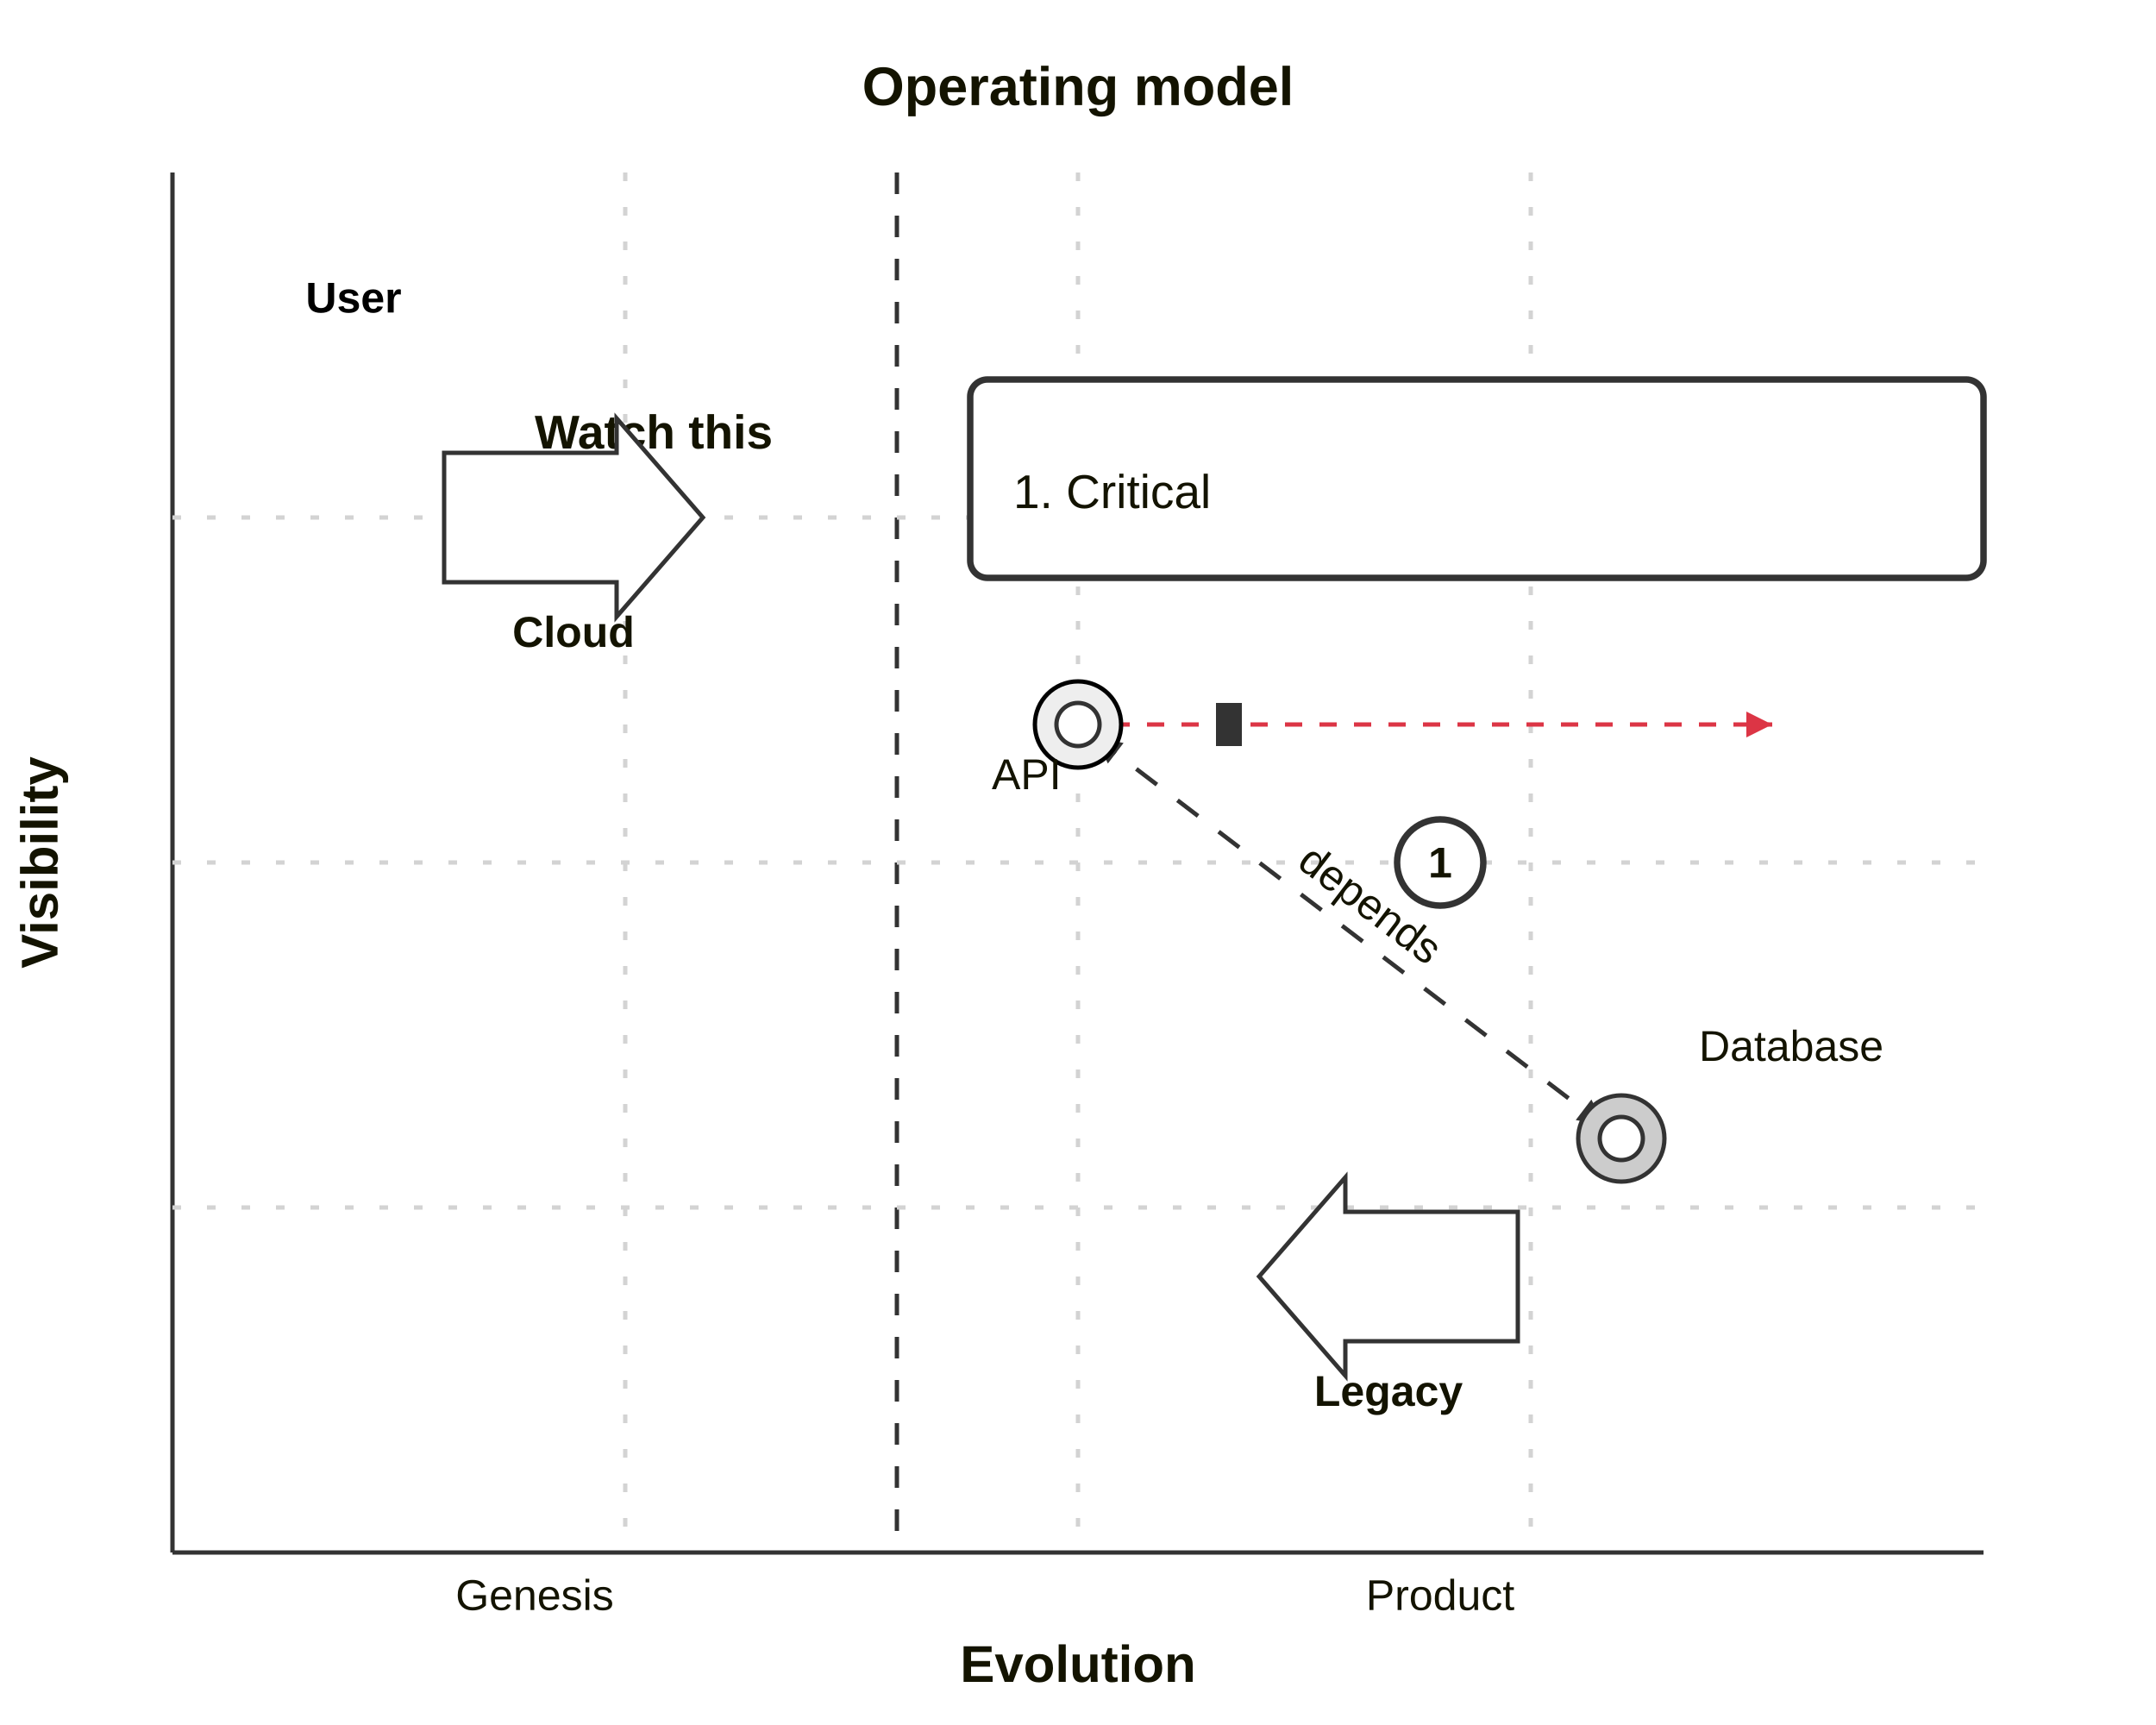
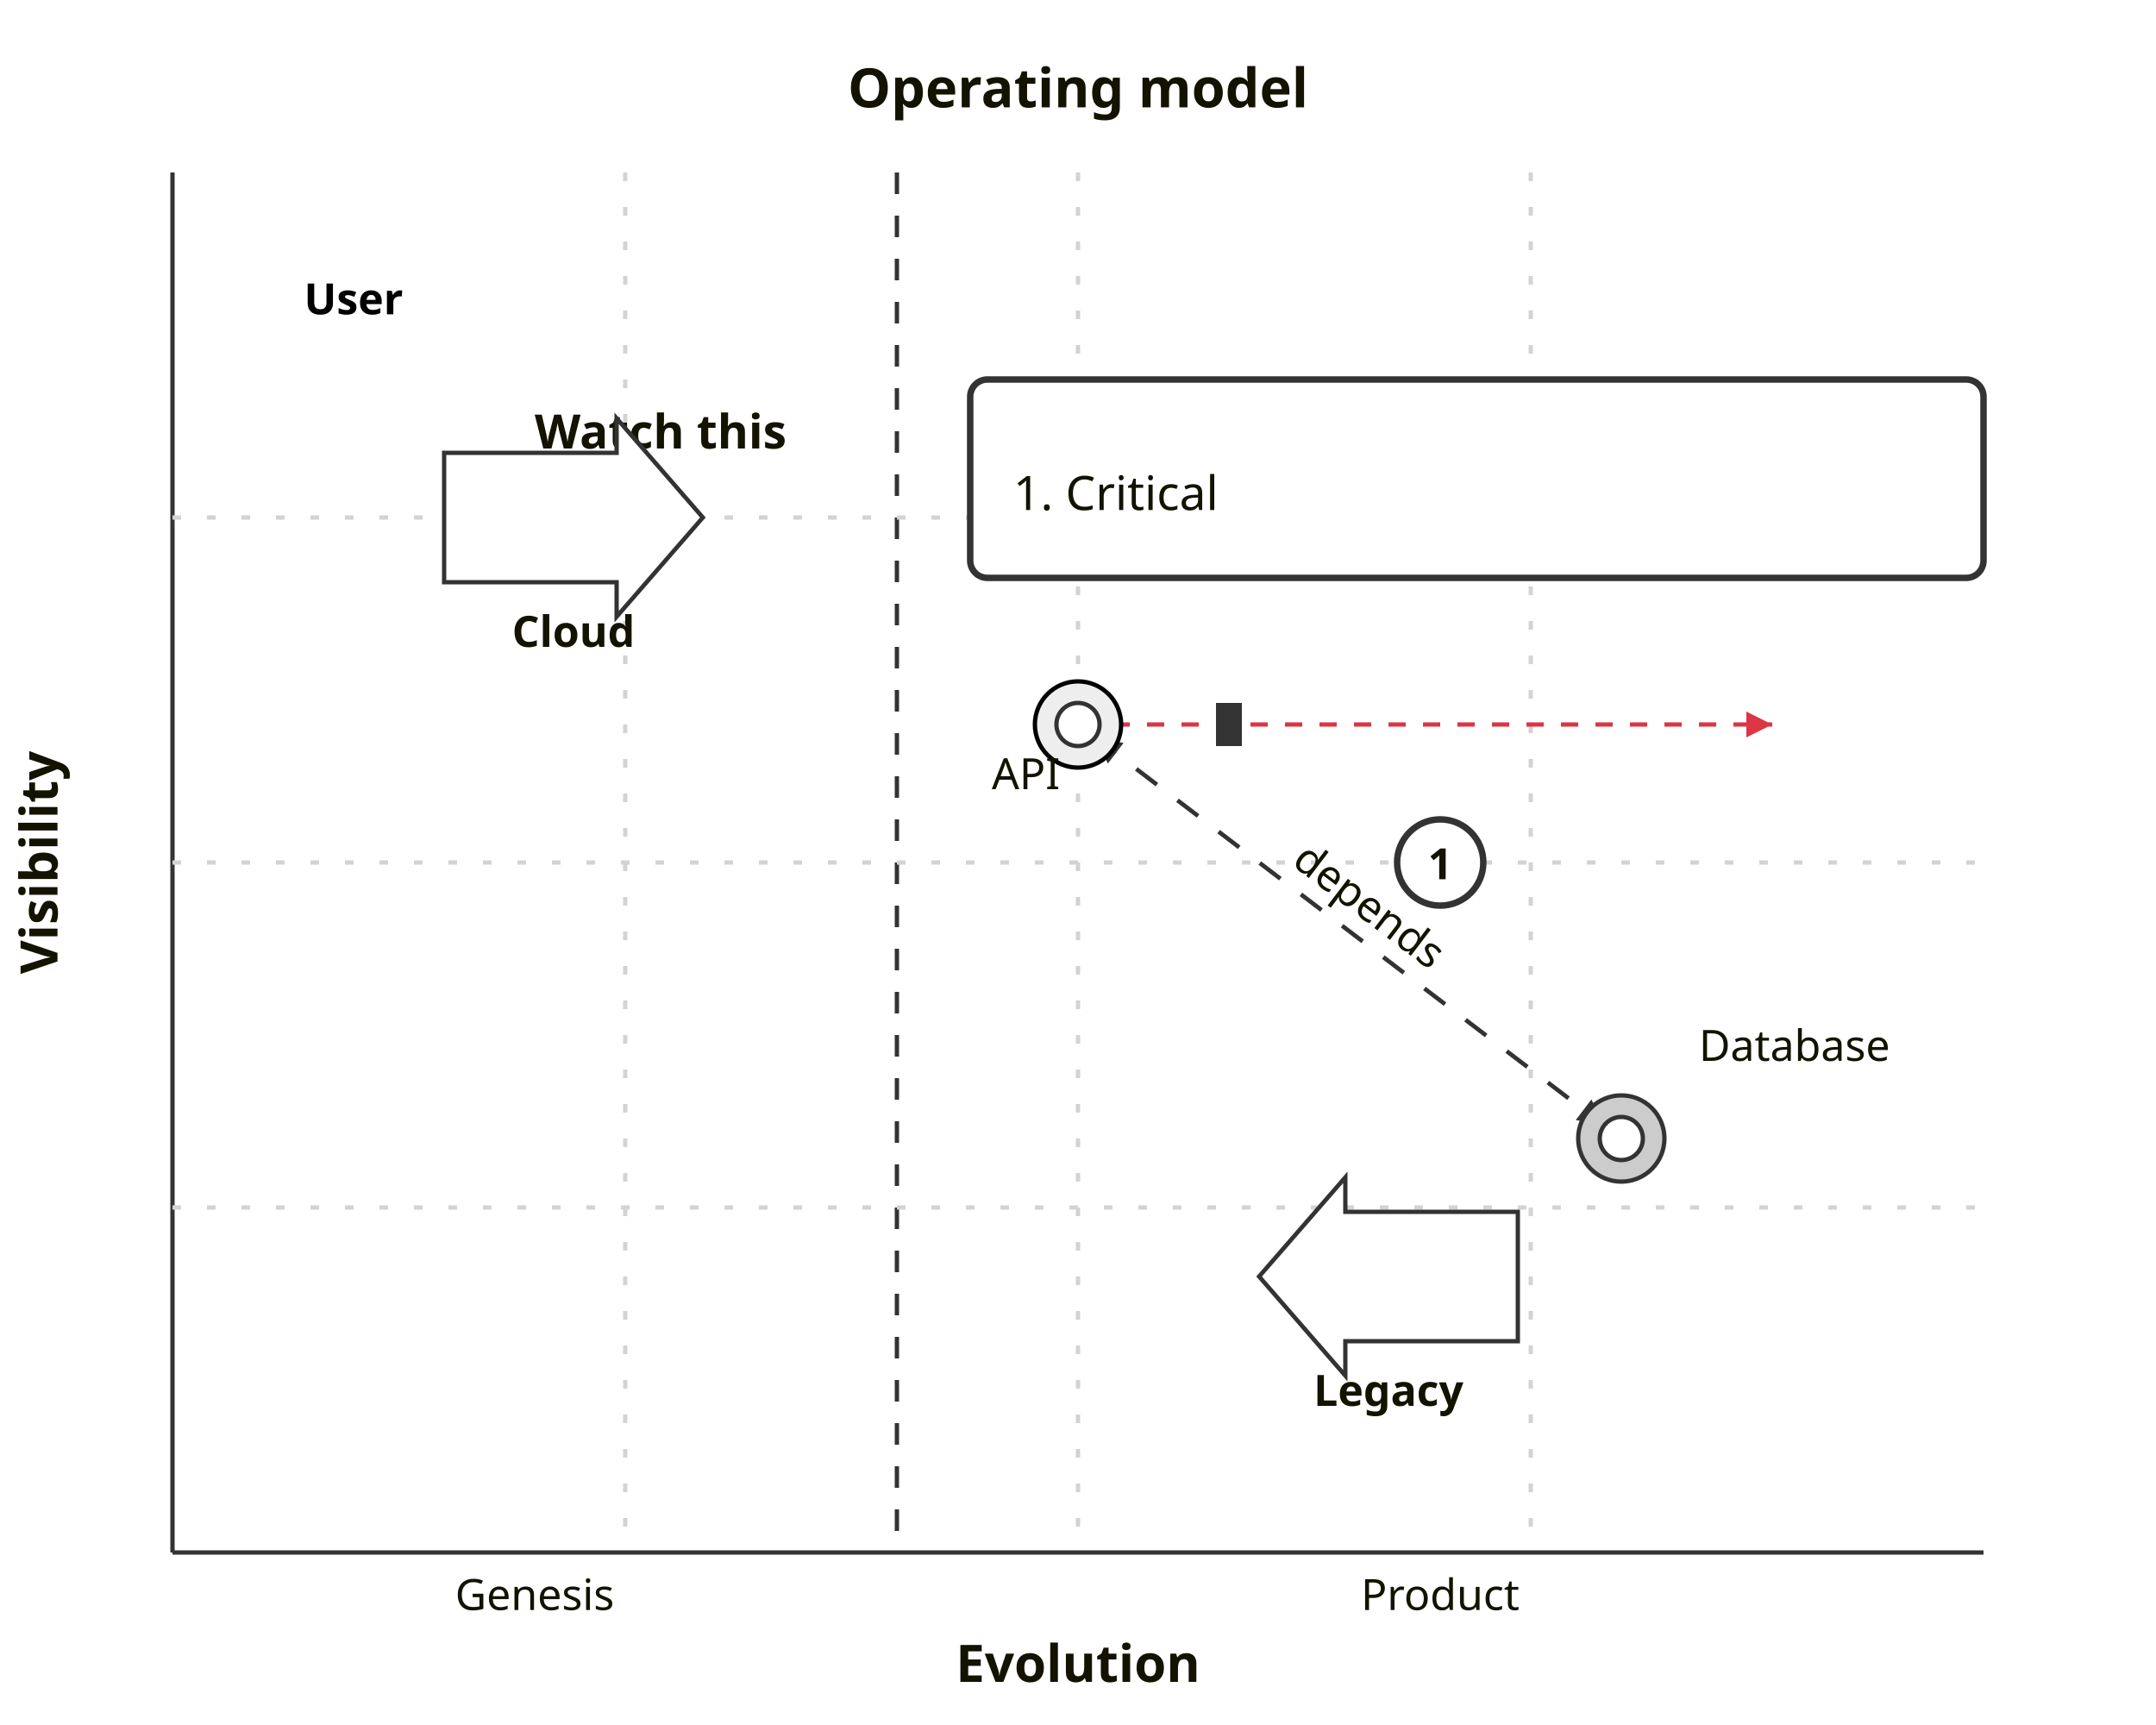
<svg xmlns="http://www.w3.org/2000/svg" aria-labelledby="diagram-title" role="img" style="max-width: 500px;" viewBox="0 0 500 400" width="100%">
  <rect class="wardley-background" data-role="group" fill="#ffffff" height="400" id="wardley-background-0" width="500" x="0" y="0" />
-   <text class="wardley-title" data-role="title" dominant-baseline="central" fill="#131300" font-family="Arial, sans-serif" font-size="12.6" font-weight="700" id="title-1" text-anchor="middle" x="250" y="20">Operating model</text>
+   <text class="wardley-title" data-role="title" dominant-baseline="central" fill="#131300" font-family="sans-serif" font-size="12.6" font-weight="700" id="title-1" text-anchor="middle" x="250" y="20">Operating model</text>
  <line class="wardley-axis" data-role="edge" id="wardley-axis-2" stroke="#333333" stroke-linecap="butt" stroke-linejoin="miter" stroke-width="1" x1="40" x2="460" y1="360" y2="360" />
  <line class="wardley-axis" data-role="edge" id="wardley-axis-3" stroke="#333333" stroke-linecap="butt" stroke-linejoin="miter" stroke-width="1" x1="40" x2="40" y1="40" y2="360" />
-   <text class="wardley-axis-label wardley-axis-label-x" data-role="label" dominant-baseline="alphabetic" fill="#131300" font-family="Arial, sans-serif" font-size="12" font-weight="700" id="label-4" text-anchor="middle" x="250" y="390">Evolution</text>
+   <text class="wardley-axis-label wardley-axis-label-x" data-role="label" dominant-baseline="alphabetic" fill="#131300" font-family="sans-serif" font-size="12" font-weight="700" id="label-4" text-anchor="middle" x="250" y="390">Evolution</text>
  <g class="wardley-axis-label-y-group" id="wardley-y-label-5" transform="rotate(-90 13.3333 200)">
-     <text class="wardley-axis-label wardley-axis-label-y" data-role="label" dominant-baseline="alphabetic" fill="#131300" font-family="Arial, sans-serif" font-size="12" font-weight="700" id="label-6" text-anchor="middle" x="13.333" y="200">Visibility</text>
+     <text class="wardley-axis-label wardley-axis-label-y" data-role="label" dominant-baseline="alphabetic" fill="#131300" font-family="sans-serif" font-size="12" font-weight="700" id="label-6" text-anchor="middle" x="13.333" y="200">Visibility</text>
  </g>
-   <text class="wardley-stage-label" data-role="label" dominant-baseline="alphabetic" fill="#131300" font-family="Arial, sans-serif" font-size="10" font-weight="400" id="label-7" text-anchor="middle" x="124" y="373.333">Genesis</text>
+   <text class="wardley-stage-label" data-role="label" dominant-baseline="alphabetic" fill="#131300" font-family="sans-serif" font-size="10" font-weight="400" id="label-7" text-anchor="middle" x="124" y="373.333">Genesis</text>
  <line class="wardley-stage-boundary" data-role="edge" id="wardley-stage-boundary-8" stroke="#000000" stroke-dasharray="5 5" stroke-linecap="butt" stroke-linejoin="miter" stroke-opacity="0.8" stroke-width="1" x1="208" x2="208" y1="40" y2="360" />
-   <text class="wardley-stage-label" data-role="label" dominant-baseline="alphabetic" fill="#131300" font-family="Arial, sans-serif" font-size="10" font-weight="400" id="label-9" text-anchor="middle" x="334" y="373.333">Product</text>
+   <text class="wardley-stage-label" data-role="label" dominant-baseline="alphabetic" fill="#131300" font-family="sans-serif" font-size="10" font-weight="400" id="label-9" text-anchor="middle" x="334" y="373.333">Product</text>
  <line class="wardley-grid-line" data-role="edge" id="wardley-grid-10" stroke="#d3d3d3" stroke-dasharray="2 6" stroke-linecap="butt" stroke-linejoin="miter" stroke-width="1" x1="145" x2="145" y1="40" y2="360" />
  <line class="wardley-grid-line" data-role="edge" id="wardley-grid-11" stroke="#d3d3d3" stroke-dasharray="2 6" stroke-linecap="butt" stroke-linejoin="miter" stroke-width="1" x1="40" x2="460" y1="280" y2="280" />
  <line class="wardley-grid-line" data-role="edge" id="wardley-grid-12" stroke="#d3d3d3" stroke-dasharray="2 6" stroke-linecap="butt" stroke-linejoin="miter" stroke-width="1" x1="250" x2="250" y1="40" y2="360" />
  <line class="wardley-grid-line" data-role="edge" id="wardley-grid-13" stroke="#d3d3d3" stroke-dasharray="2 6" stroke-linecap="butt" stroke-linejoin="miter" stroke-width="1" x1="40" x2="460" y1="200" y2="200" />
  <line class="wardley-grid-line" data-role="edge" id="wardley-grid-14" stroke="#d3d3d3" stroke-dasharray="2 6" stroke-linecap="butt" stroke-linejoin="miter" stroke-width="1" x1="355" x2="355" y1="40" y2="360" />
  <line class="wardley-grid-line" data-role="edge" id="wardley-grid-15" stroke="#d3d3d3" stroke-dasharray="2 6" stroke-linecap="butt" stroke-linejoin="miter" stroke-width="1" x1="40" x2="460" y1="120" y2="120" />
  <line aria-label="depends" class="wardley-link" data-role="edge" id="wardley-link-16" stroke="#333333" stroke-dasharray="6 6" stroke-linecap="butt" stroke-linejoin="miter" stroke-width="1" x1="253.977" x2="372.023" y1="171.03" y2="260.97" />
  <polygon class="wardley-link-arrow" data-role="edge" fill="#333333" id="wardley-arrow-17" points="372.023,260.97 365.432,259.72 369.068,254.947" />
  <polygon class="wardley-link-arrow" data-role="edge" fill="#333333" id="wardley-arrow-18" points="253.977,171.03 260.568,172.28 256.932,177.053" />
  <g class="wardley-link-label-group" id="wardley-link-label-group-19" transform="rotate(37.3039 317.8483 209.6365)">
-     <text class="wardley-link-label" data-role="label" dominant-baseline="central" fill="#131300" font-family="Arial, sans-serif" font-size="10" font-weight="400" id="label-20" text-anchor="middle" x="317.848" y="209.637">depends</text>
+     <text class="wardley-link-label" data-role="label" dominant-baseline="central" fill="#131300" font-family="sans-serif" font-size="10" font-weight="400" id="label-20" text-anchor="middle" x="317.848" y="209.637">depends</text>
  </g>
  <line class="wardley-trend" data-role="edge" id="wardley-trend-21" stroke="#dc3545" stroke-dasharray="4 4" stroke-linecap="butt" stroke-linejoin="miter" stroke-width="1" x1="250" x2="411" y1="168" y2="168" />
  <polygon class="wardley-trend-arrow" data-role="edge" fill="#dc3545" id="wardley-arrow-22" points="411,168 405,171 405,165" />
-   <text class="wardley-node-label" data-role="label" dominant-baseline="central" fill="#000000" font-family="Arial, sans-serif" font-size="10" font-weight="700" id="label-23" text-anchor="middle" x="82" y="69">User</text>
+   <text class="wardley-node-label" data-role="label" dominant-baseline="central" fill="#000000" font-family="sans-serif" font-size="10" font-weight="700" id="label-23" text-anchor="middle" x="82" y="69">User</text>
  <circle class="wardley-build-overlay" cx="250" cy="168" data-role="node" fill="#eeeeee" id="wardley-strategy-24" r="10" stroke="#000000" stroke-linecap="butt" stroke-linejoin="miter" stroke-width="1" />
  <circle aria-label="API" class="wardley-component" cx="250" cy="168" data-role="node" fill="#ffffff" id="wardley-component-25" r="5" stroke="#333333" stroke-linecap="butt" stroke-linejoin="miter" stroke-width="1" />
  <line class="wardley-inertia" data-role="annotation" id="wardley-inertia-26" stroke="#333333" stroke-linecap="butt" stroke-linejoin="miter" stroke-width="6" x1="285" x2="285" y1="163" y2="173" />
-   <text class="wardley-node-label" data-role="label" dominant-baseline="alphabetic" fill="#131300" font-family="Arial, sans-serif" font-size="10" font-weight="400" id="label-27" text-anchor="start" x="230" y="183">API</text>
+   <text class="wardley-node-label" data-role="label" dominant-baseline="alphabetic" fill="#131300" font-family="sans-serif" font-size="10" font-weight="400" id="label-27" text-anchor="start" x="230" y="183">API</text>
  <circle class="wardley-buy-overlay" cx="376" cy="264" data-role="node" fill="#cccccc" id="wardley-strategy-28" r="10" stroke="#333333" stroke-linecap="butt" stroke-linejoin="miter" stroke-width="1" />
  <circle aria-label="Database" class="wardley-component" cx="376" cy="264" data-role="node" fill="#ffffff" id="wardley-component-29" r="5" stroke="#333333" stroke-linecap="butt" stroke-linejoin="miter" stroke-width="1" />
-   <text class="wardley-node-label" data-role="label" dominant-baseline="alphabetic" fill="#131300" font-family="Arial, sans-serif" font-size="10" font-weight="400" id="label-30" text-anchor="start" x="394" y="246">Database</text>
+   <text class="wardley-node-label" data-role="label" dominant-baseline="alphabetic" fill="#131300" font-family="sans-serif" font-size="10" font-weight="400" id="label-30" text-anchor="start" x="394" y="246">Database</text>
  <circle class="wardley-annotation-circle" cx="334" cy="200" data-role="annotation" fill="#ffffff" id="wardley-annotation-31" r="10" stroke="#333333" stroke-linecap="butt" stroke-linejoin="miter" stroke-width="1.5" />
-   <text class="wardley-annotation-number" data-role="label" dominant-baseline="central" fill="#131300" font-family="Arial, sans-serif" font-size="10" font-weight="700" id="label-32" text-anchor="middle" x="334" y="200">1</text>
+   <text class="wardley-annotation-number" data-role="label" dominant-baseline="central" fill="#131300" font-family="sans-serif" font-size="10" font-weight="700" id="label-32" text-anchor="middle" x="334" y="200">1</text>
  <rect class="wardley-annotations-box" data-role="annotation" fill="#ffffff" height="46" id="wardley-annotations-box-33" rx="4" ry="4" stroke="#333333" stroke-linecap="butt" stroke-linejoin="miter" stroke-width="1.5" width="235" x="225" y="88" />
-   <text class="wardley-annotation-text" data-role="label" dominant-baseline="central" fill="#131300" font-family="Arial, sans-serif" font-size="11" font-weight="400" id="label-34" text-anchor="start" x="235" y="114">1. Critical</text>
-   <text class="wardley-note" data-role="annotation" dominant-baseline="alphabetic" fill="#131300" font-family="Arial, sans-serif" font-size="11" font-weight="700" id="annotation-35" text-anchor="start" x="124" y="104">Watch this</text>
+   <text class="wardley-annotation-text" data-role="label" dominant-baseline="central" fill="#131300" font-family="sans-serif" font-size="11" font-weight="400" id="label-34" text-anchor="start" x="235" y="114">1. Critical</text>
+   <text class="wardley-note" data-role="annotation" dominant-baseline="alphabetic" fill="#131300" font-family="sans-serif" font-size="11" font-weight="700" id="annotation-35" text-anchor="start" x="124" y="104">Watch this</text>
  <path aria-label="Cloud" class="wardley-marker" d="M103 105 L143 105 L143 97 L163 120 L143 143 L143 135 L103 135 Z" data-role="annotation" fill="#ffffff" id="wardley-marker-36" stroke="#333333" stroke-linecap="butt" stroke-linejoin="miter" stroke-width="1" />
-   <text class="wardley-marker-label" data-role="label" dominant-baseline="alphabetic" fill="#131300" font-family="Arial, sans-serif" font-size="10" font-weight="700" id="label-37" text-anchor="middle" x="133" y="150">Cloud</text>
+   <text class="wardley-marker-label" data-role="label" dominant-baseline="alphabetic" fill="#131300" font-family="sans-serif" font-size="10" font-weight="700" id="label-37" text-anchor="middle" x="133" y="150">Cloud</text>
  <path aria-label="Legacy" class="wardley-marker" d="M352 281 L312 281 L312 273 L292 296 L312 319 L312 311 L352 311 Z" data-role="annotation" fill="#ffffff" id="wardley-marker-38" stroke="#333333" stroke-linecap="butt" stroke-linejoin="miter" stroke-width="1" />
-   <text class="wardley-marker-label" data-role="label" dominant-baseline="alphabetic" fill="#131300" font-family="Arial, sans-serif" font-size="10" font-weight="700" id="label-39" text-anchor="middle" x="322" y="326">Legacy</text>
+   <text class="wardley-marker-label" data-role="label" dominant-baseline="alphabetic" fill="#131300" font-family="sans-serif" font-size="10" font-weight="700" id="label-39" text-anchor="middle" x="322" y="326">Legacy</text>
</svg>
